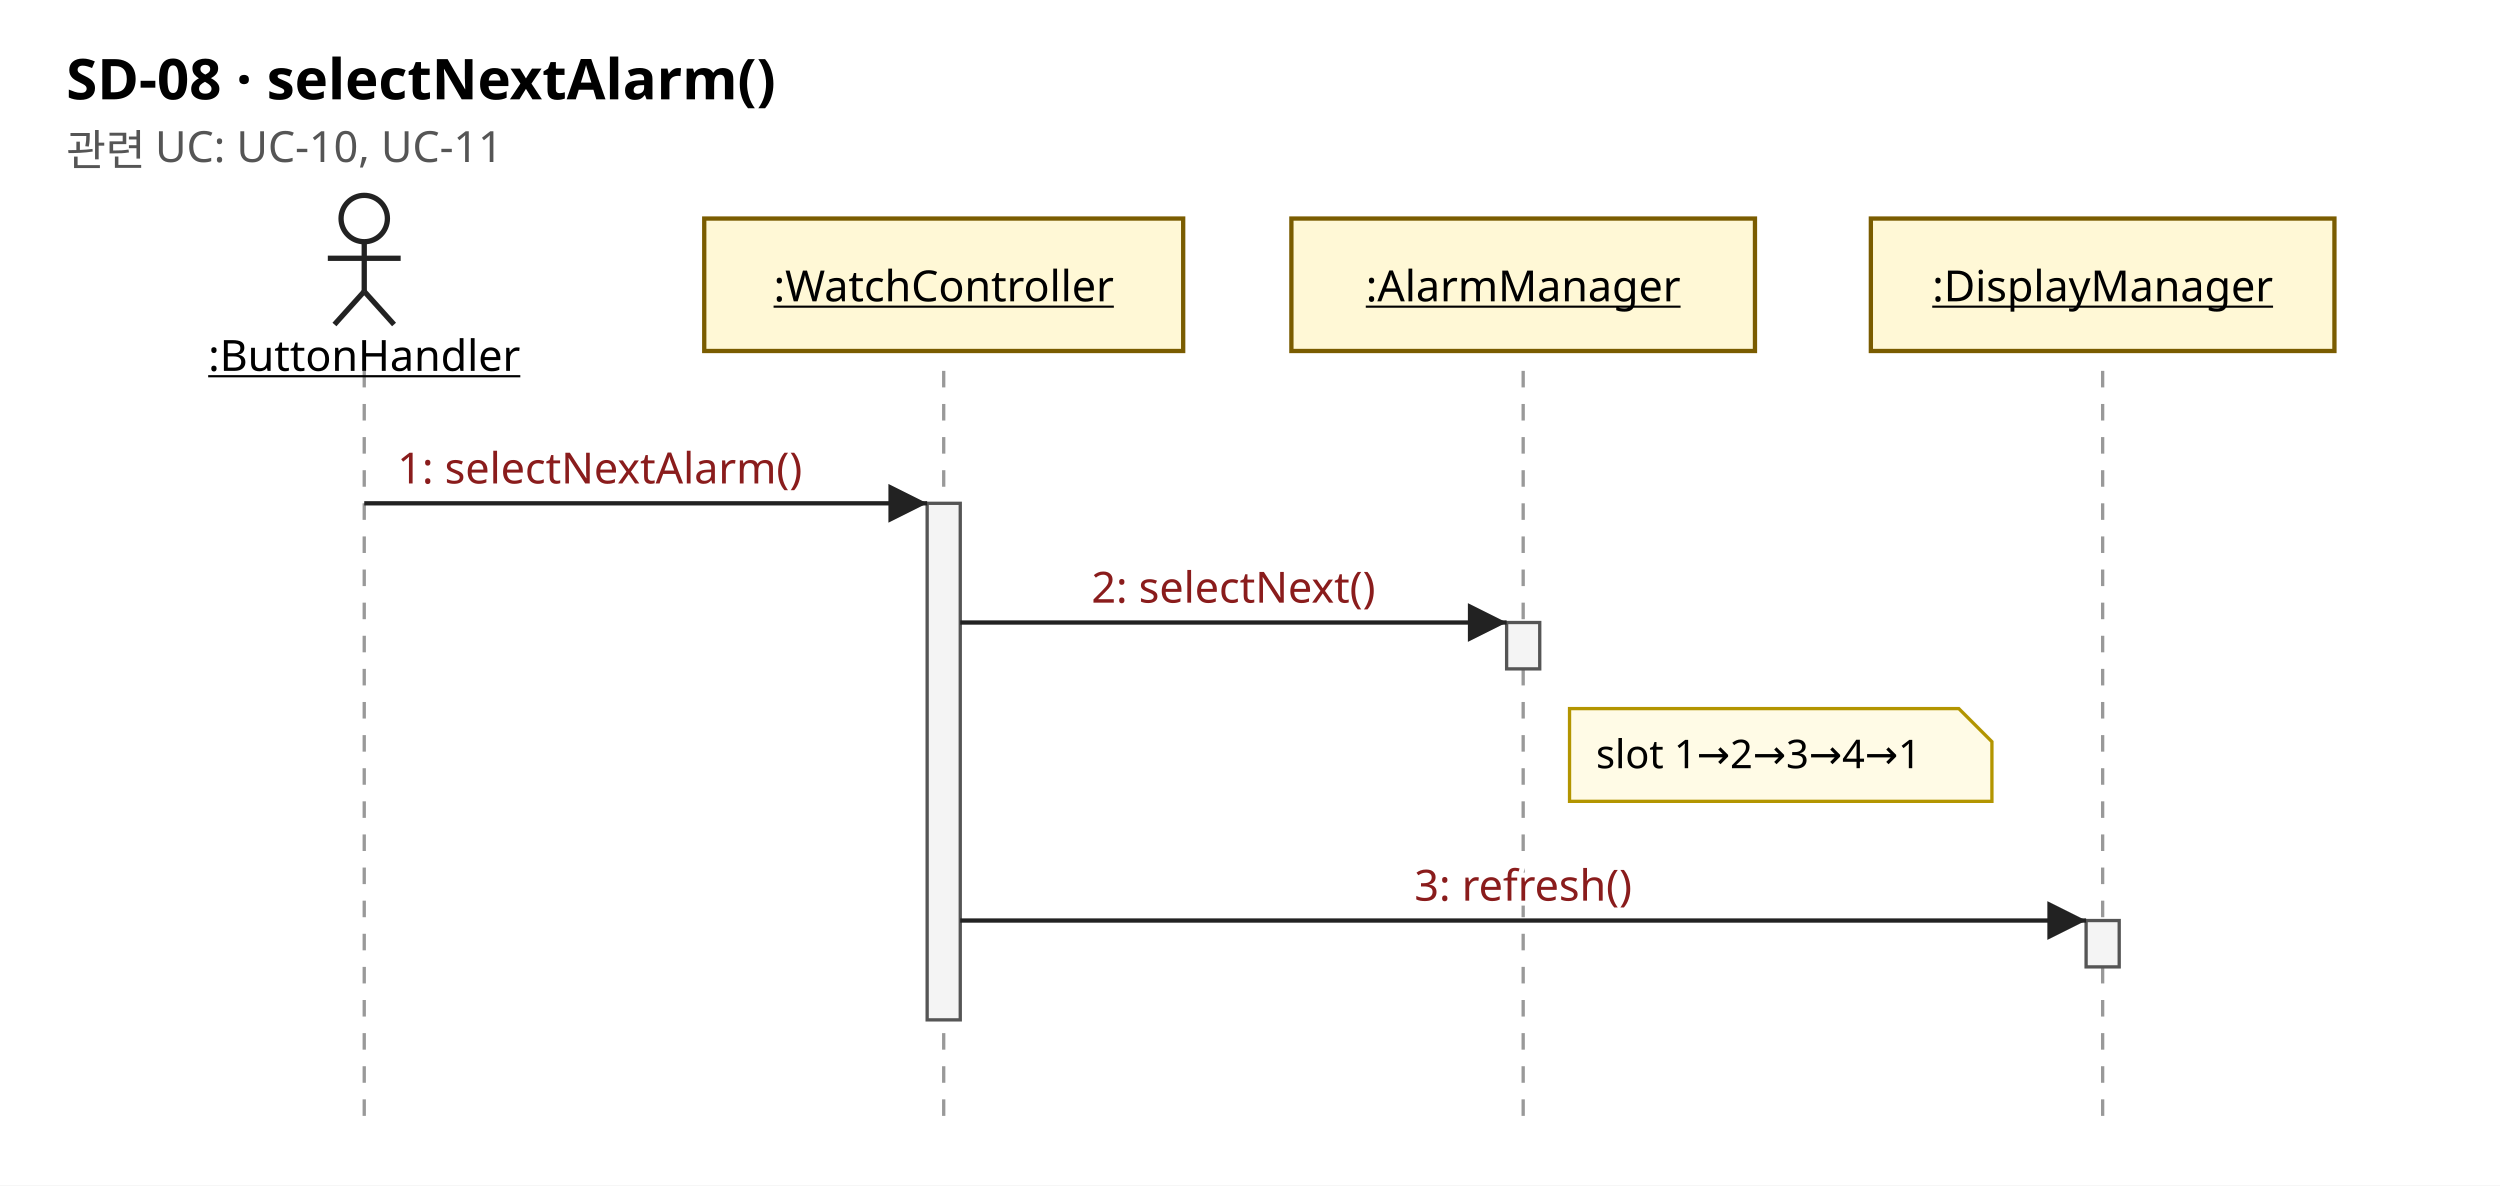
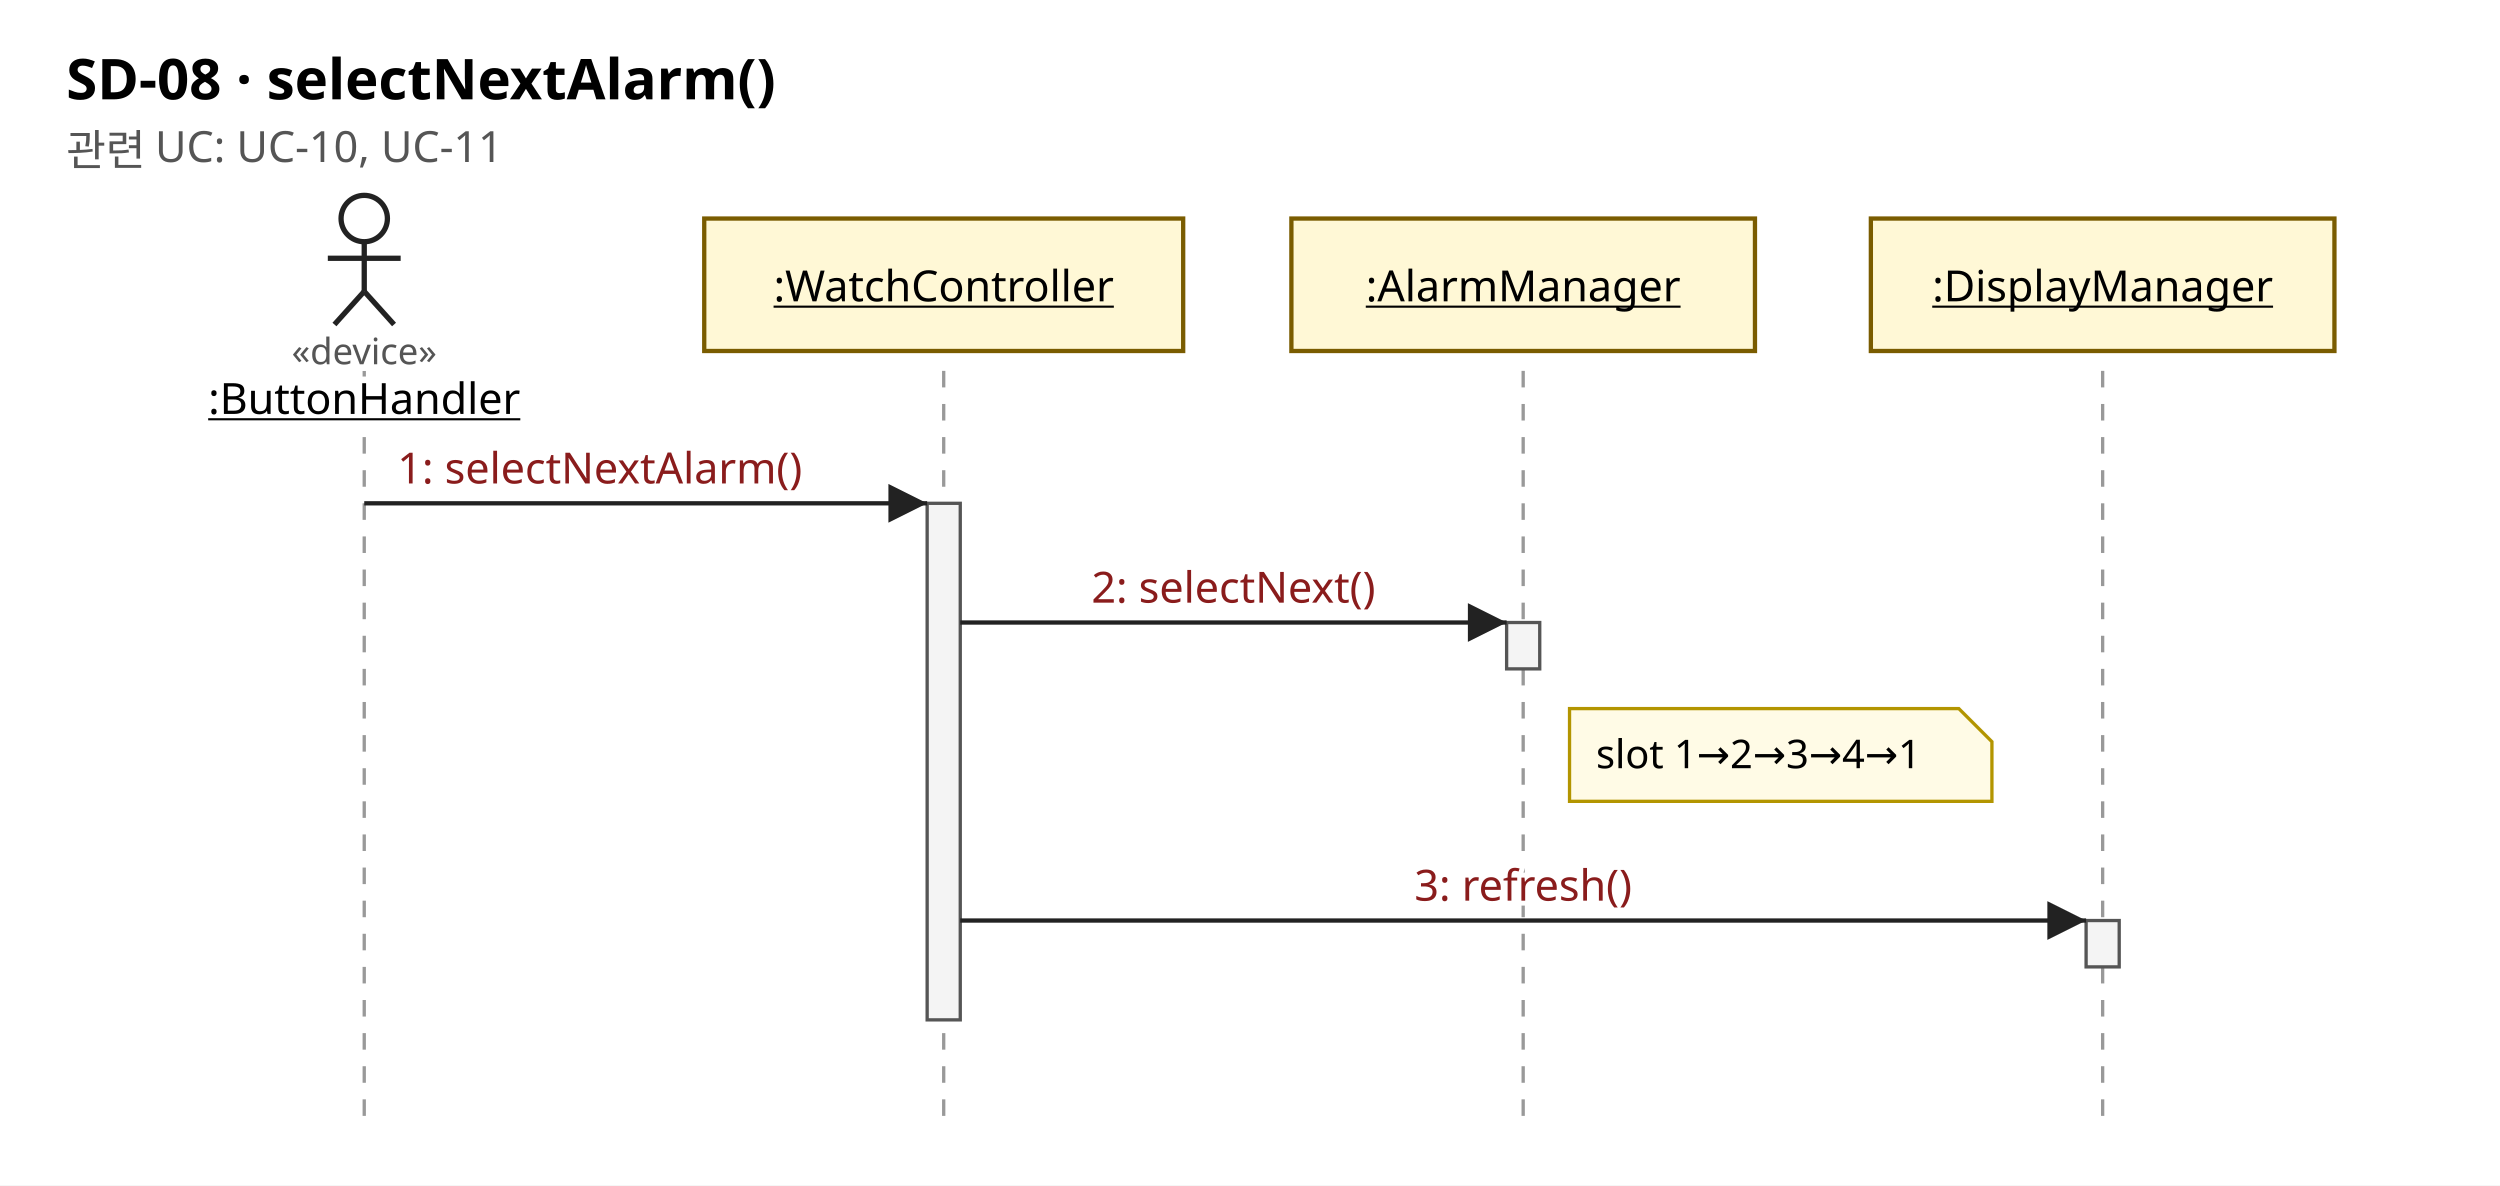
<svg xmlns="http://www.w3.org/2000/svg" width="755" height="358" viewBox="0 0 755 358" font-family="Malgun Gothic, Apple SD Gothic Neo, Noto Sans KR, WenQuanYi Zen Hei, sans-serif">
  <defs>
    <marker id="f" viewBox="0 0 10 10" refX="10" refY="5" markerWidth="9" markerHeight="9" orient="auto">
      <path d="M0,0 L10,5 L0,10 z" fill="#222" />
    </marker>
  </defs>
  <rect width="755" height="358" fill="#fff" />
  <text x="20" y="30" font-size="17" font-weight="bold">SD-08 · selectNextAlarm()</text>
  <text x="20" y="50" font-size="13" fill="#555">관련 UC: UC-10, UC-11</text>
  <line x1="110" y1="112" x2="110" y2="338" stroke="#999" stroke-dasharray="5 5" />
  <g stroke="#222" stroke-width="1.6" fill="none">
    <circle cx="110" cy="66" r="7" />
    <line x1="110" y1="73" x2="110" y2="88" />
    <line x1="99" y1="78" x2="121" y2="78" />
    <line x1="110" y1="88" x2="101" y2="98" />
    <line x1="110" y1="88" x2="119" y2="98" />
  </g>
-   <text x="110" y="112" text-anchor="middle" font-size="13" text-decoration="underline">:ButtonHandler</text>
+   <text x="110" y="110" text-anchor="middle" font-size="11" fill="#555" stroke="#fff" stroke-width="4" paint-order="stroke">«device»</text>
+   <text x="110" y="125" text-anchor="middle" font-size="13" text-decoration="underline" stroke="#fff" stroke-width="4" paint-order="stroke">:ButtonHandler</text>
  <line x1="285" y1="112" x2="285" y2="338" stroke="#999" stroke-dasharray="5 5" />
  <rect x="212.68" y="66" width="144.64" height="40" fill="#fff8d6" stroke="#7a5c00" stroke-width="1.3" />
  <text x="285" y="91" text-anchor="middle" font-size="13" text-decoration="underline">:WatchController</text>
  <line x1="460" y1="112" x2="460" y2="338" stroke="#999" stroke-dasharray="5 5" />
  <rect x="390.0" y="66" width="140" height="40" fill="#fff8d6" stroke="#7a5c00" stroke-width="1.3" />
  <text x="460" y="91" text-anchor="middle" font-size="13" text-decoration="underline">:AlarmManager</text>
  <line x1="635" y1="112" x2="635" y2="338" stroke="#999" stroke-dasharray="5 5" />
  <rect x="565.0" y="66" width="140" height="40" fill="#fff8d6" stroke="#7a5c00" stroke-width="1.3" />
  <text x="635" y="91" text-anchor="middle" font-size="13" text-decoration="underline">:DisplayManager</text>
  <rect x="455" y="188" width="10" height="14" fill="#f4f4f4" stroke="#555" />
  <rect x="630" y="278" width="10" height="14" fill="#f4f4f4" stroke="#555" />
  <rect x="280" y="152" width="10" height="156" fill="#f4f4f4" stroke="#555" />
  <line x1="110" y1="152" x2="280" y2="152" stroke="#222" stroke-width="1.3" marker-end="url(#f)" />
  <text x="120" y="146" font-size="13" fill="#8a1c1c" stroke="#fff" stroke-width="3" paint-order="stroke">1: selectNextAlarm()</text>
  <line x1="290" y1="188" x2="455" y2="188" stroke="#222" stroke-width="1.3" marker-end="url(#f)" />
  <text x="372.5" y="182" text-anchor="middle" font-size="13" fill="#8a1c1c" stroke="#fff" stroke-width="3" paint-order="stroke">2: selectNext()</text>
  <path d="M474,214 h117.56 l10,10 v18 h-127.56 z" fill="#fffbe6" stroke="#b39500" />
  <text x="482" y="232" font-size="12">slot 1→2→3→4→1</text>
  <line x1="290" y1="278" x2="630" y2="278" stroke="#222" stroke-width="1.3" marker-end="url(#f)" />
  <text x="460.0" y="272" text-anchor="middle" font-size="13" fill="#8a1c1c" stroke="#fff" stroke-width="3" paint-order="stroke">3: refresh()</text>
</svg>
